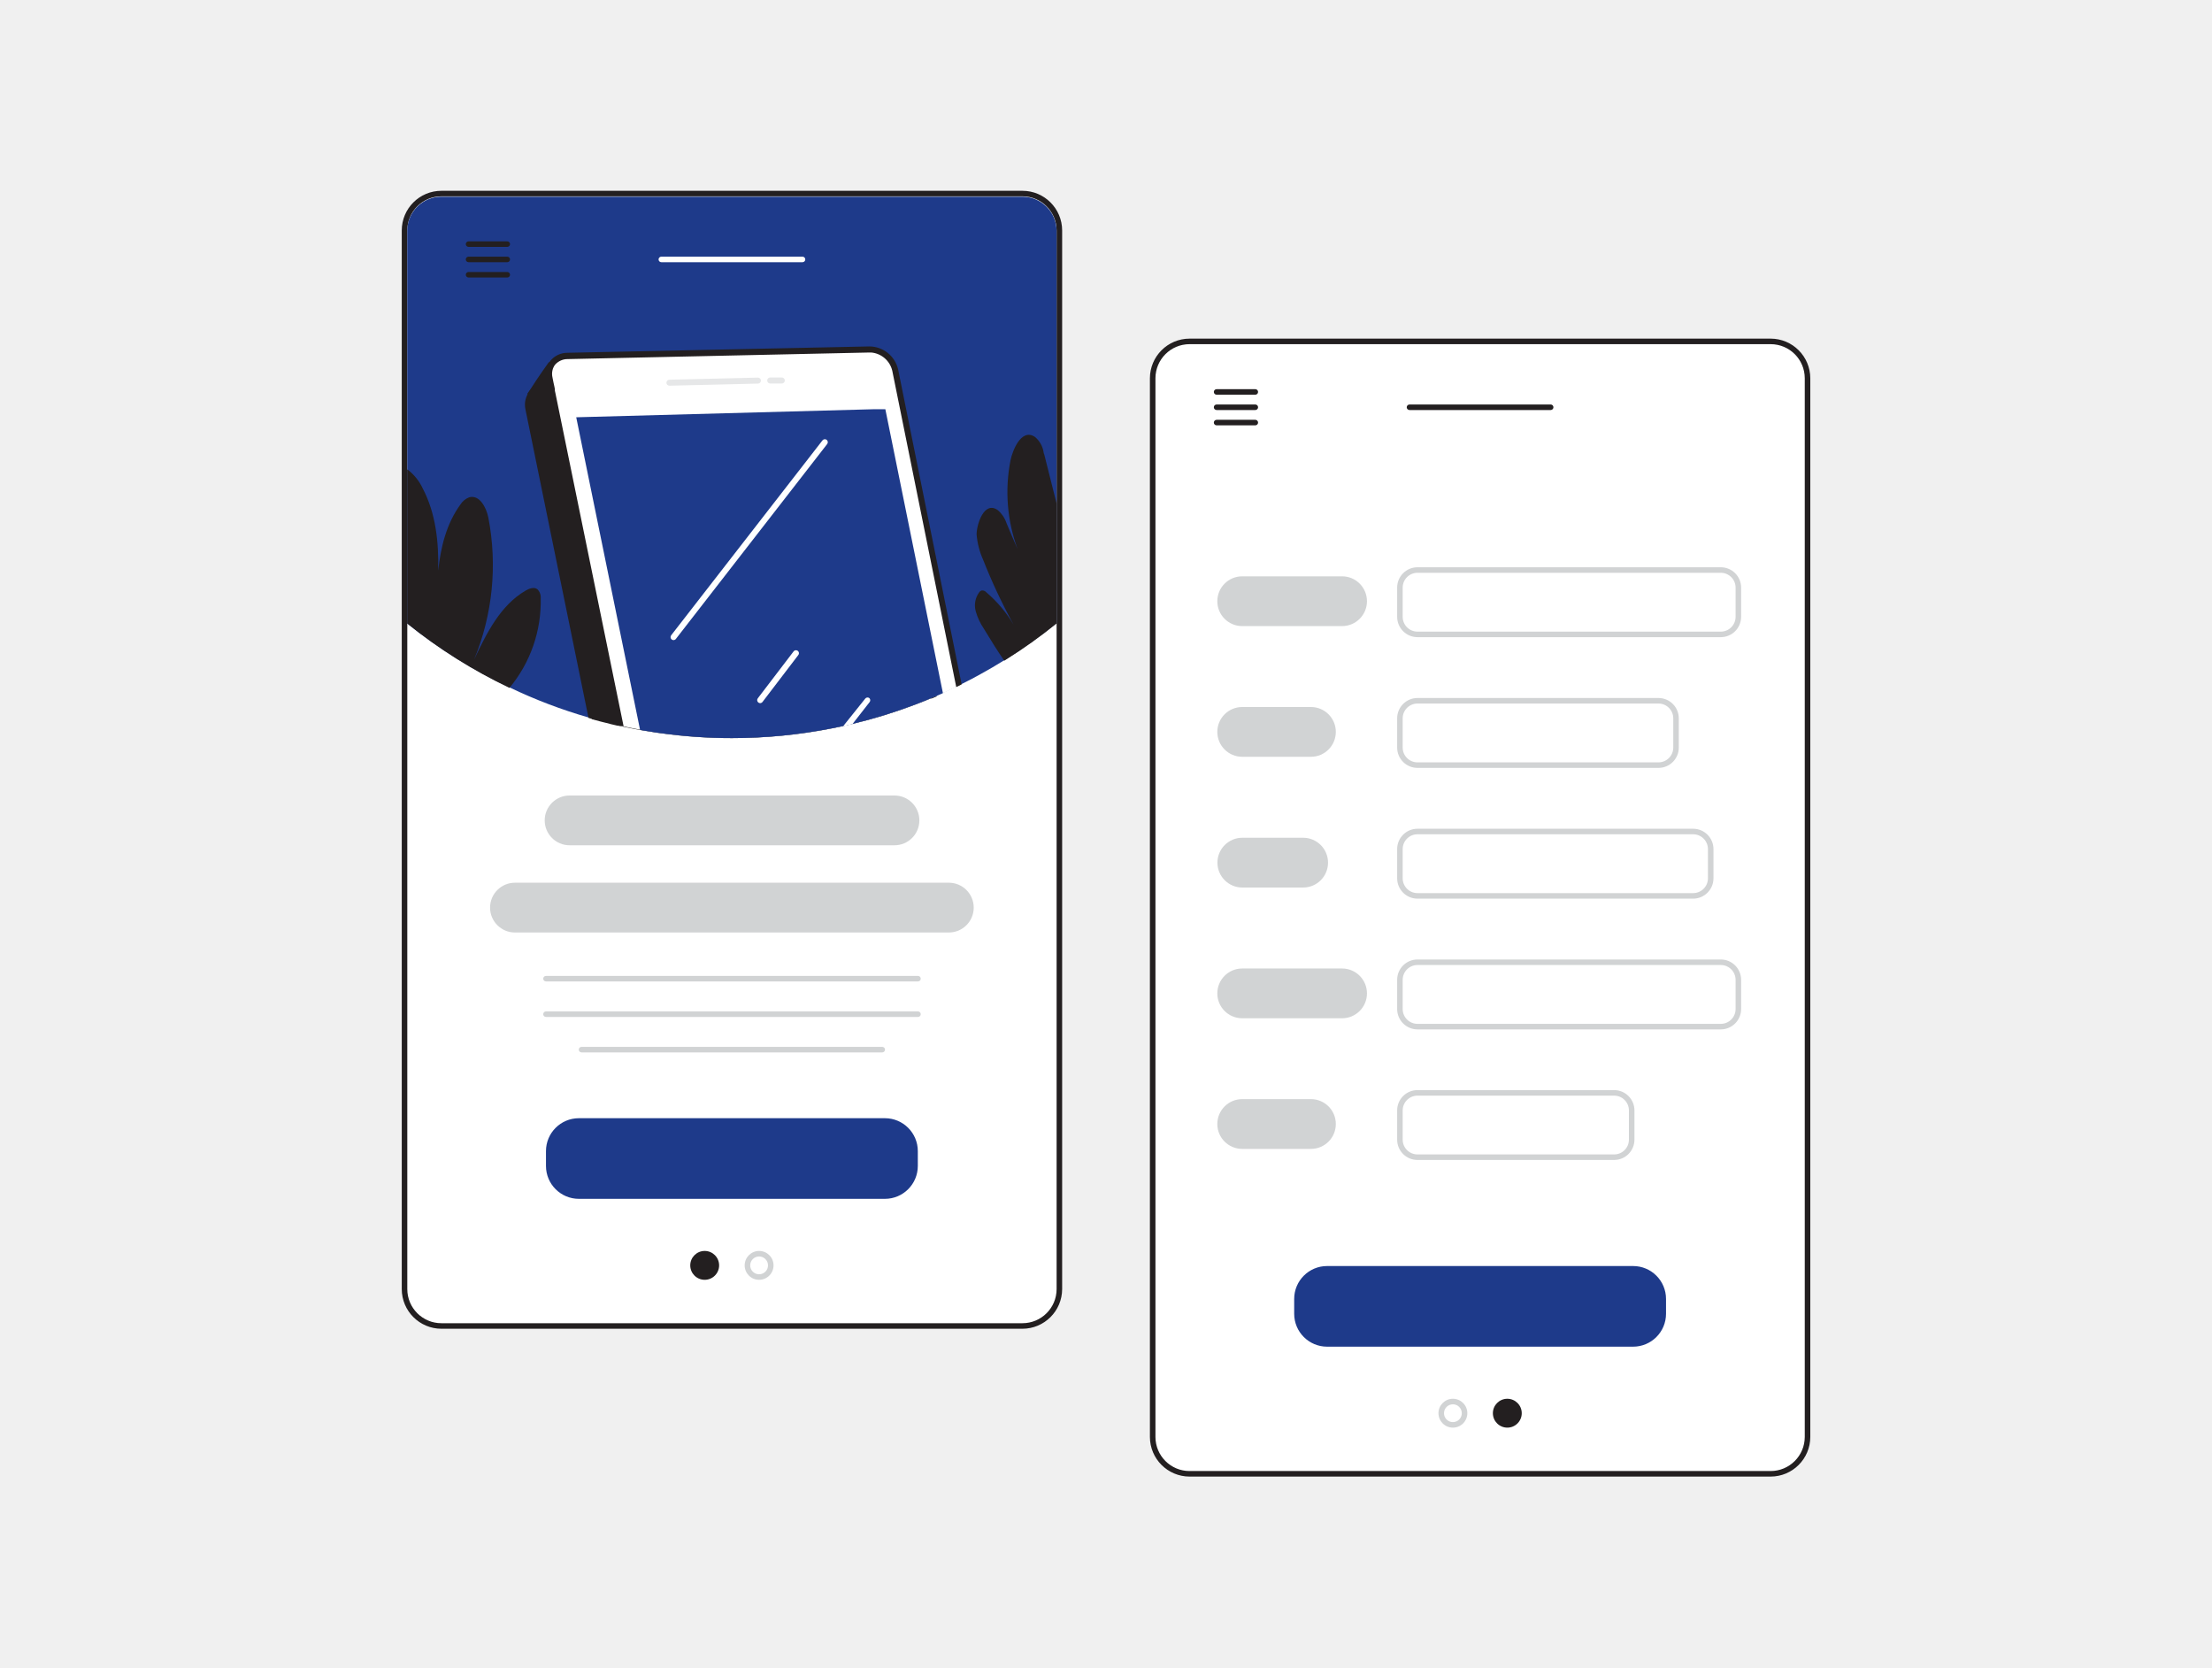
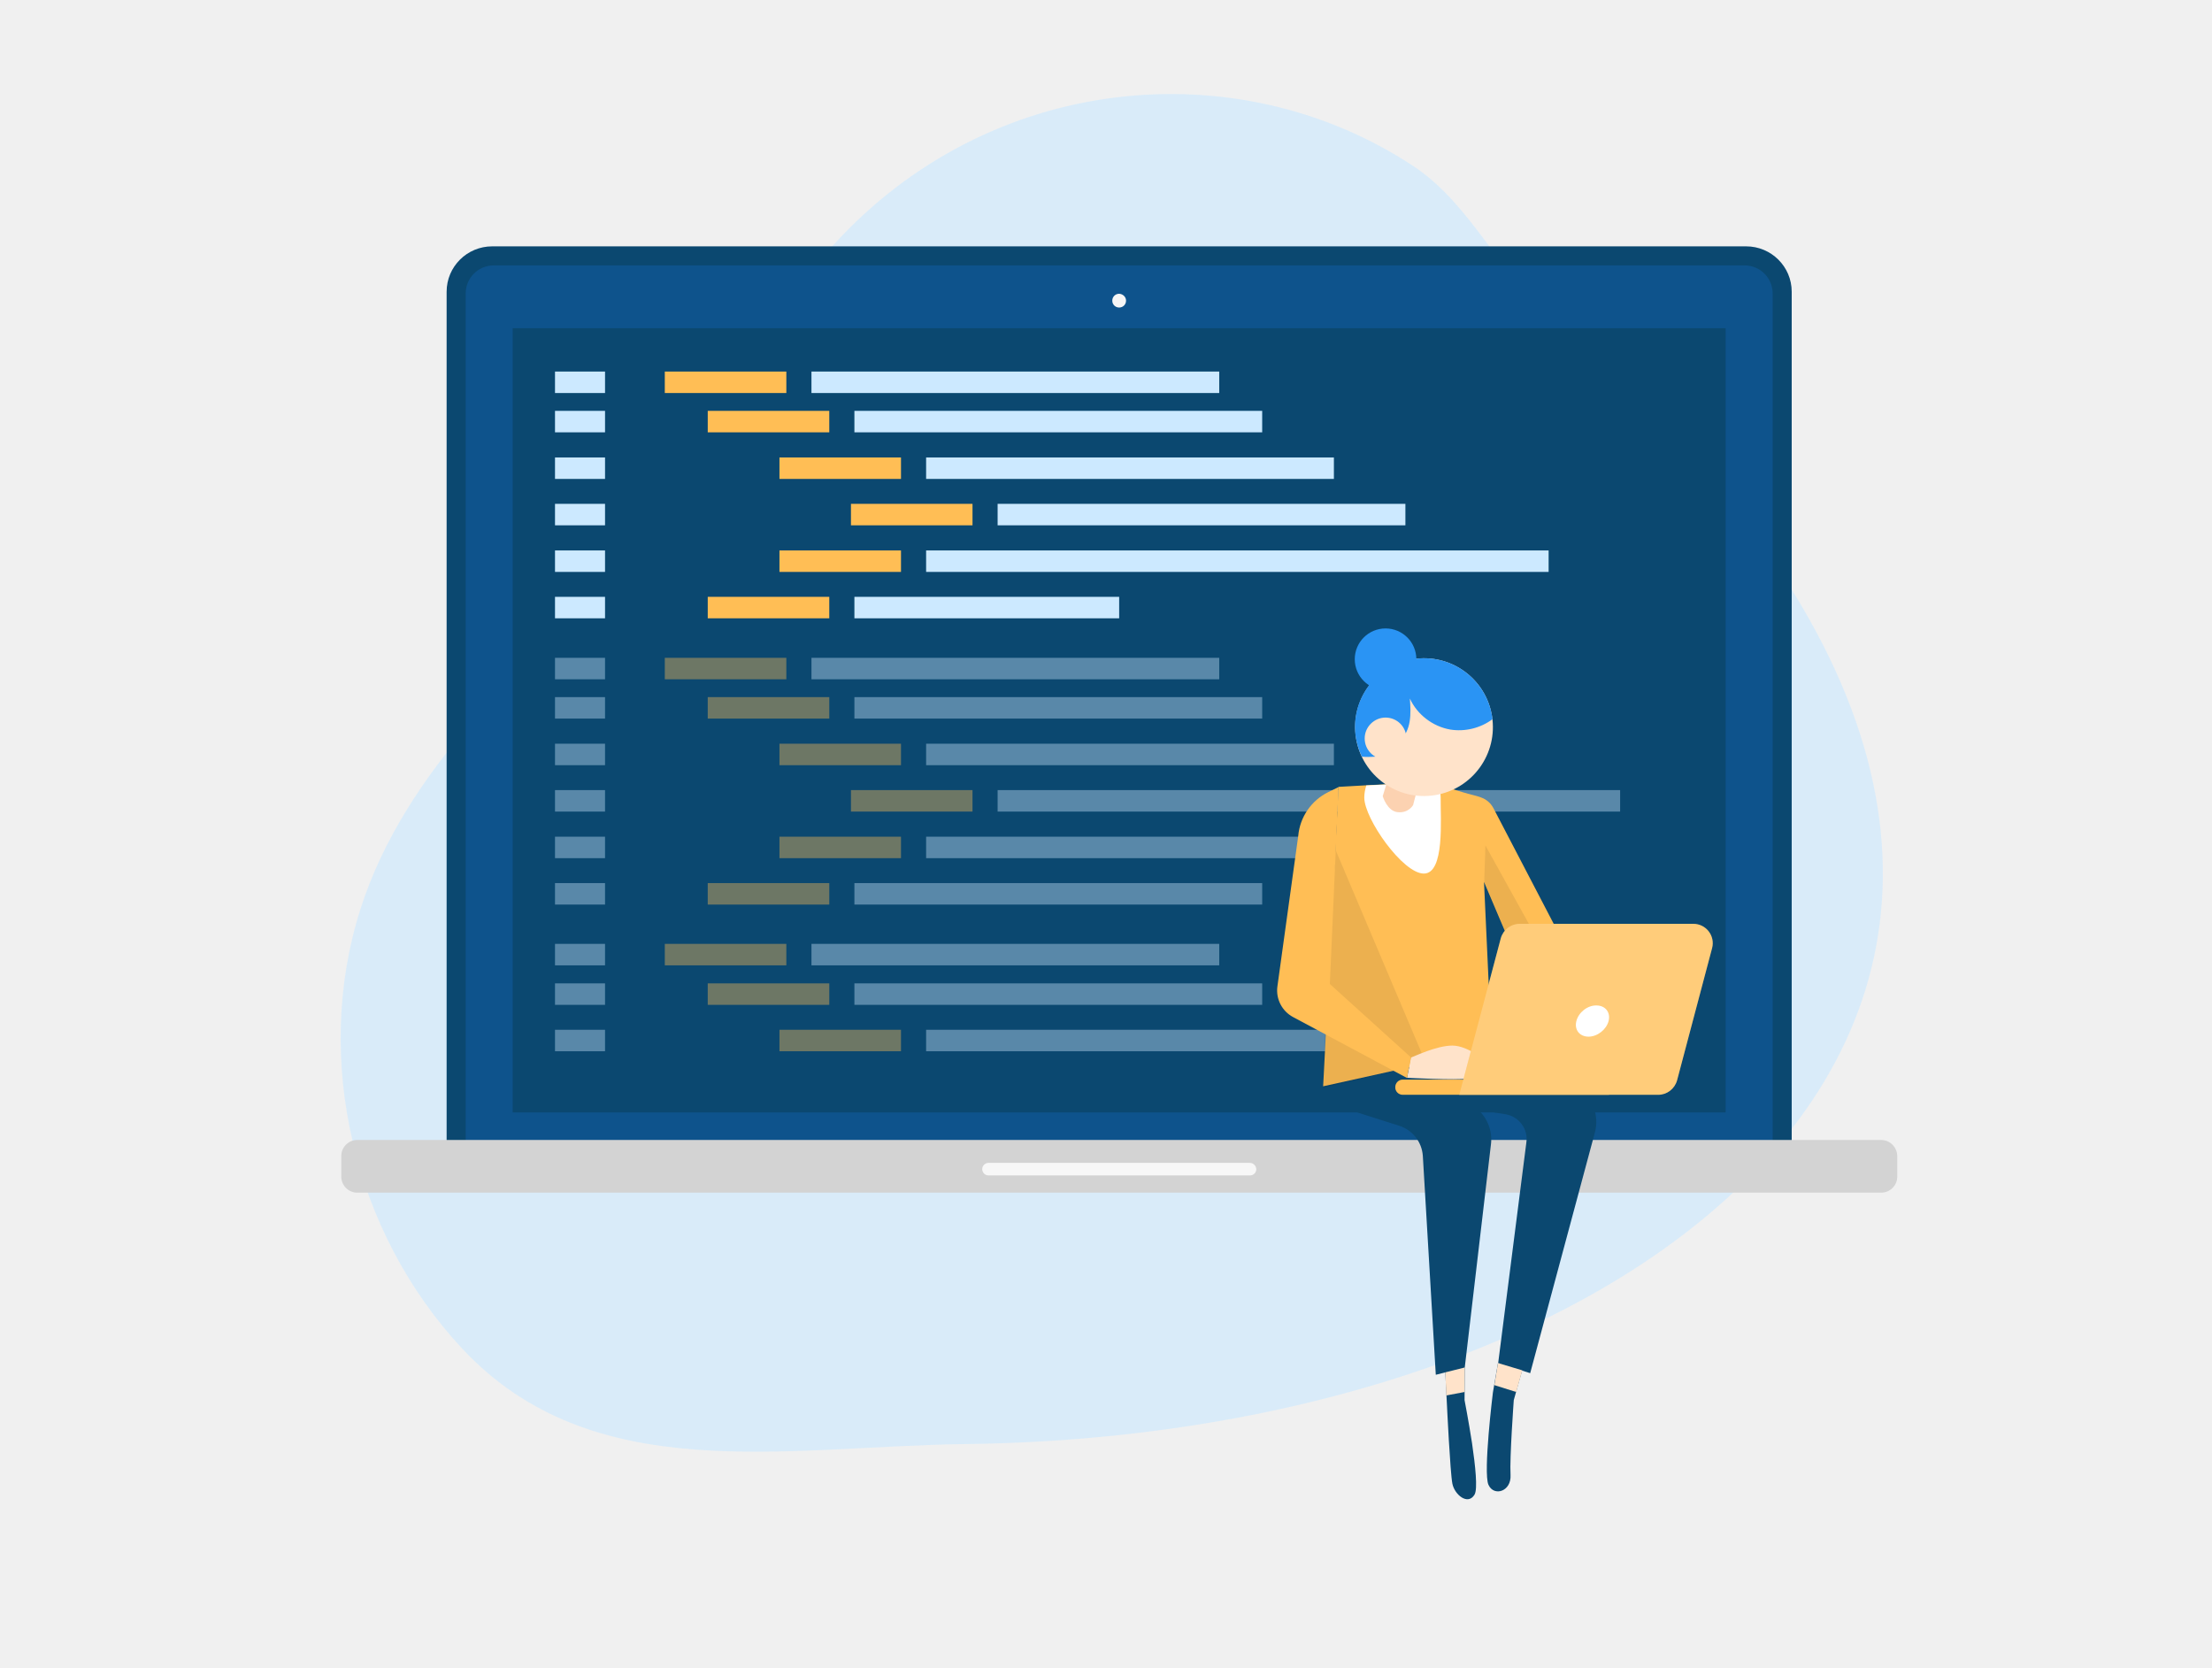
- <svg xmlns="http://www.w3.org/2000/svg" viewBox="0 0 400 300" width="406" height="306" class="illustration styles_illustrationTablet__1DWOa">
-   <g id="_247_landing_page_flatline" data-name="#247_landing_page_flatline">
-     <path d="M191.07,40.93V232.35a6.18,6.18,0,0,1-6.18,6.17H79.82a6.17,6.17,0,0,1-6.17-6.17V40.93a6.17,6.17,0,0,1,6.17-6.17H184.89A6.18,6.18,0,0,1,191.07,40.93Z" fill="#fff" />
-     <path d="M184.89,34.76a6.18,6.18,0,0,1,6.18,6.17V232.35a6.18,6.18,0,0,1-6.18,6.17H79.82a6.17,6.17,0,0,1-6.17-6.17V40.93a6.17,6.17,0,0,1,6.17-6.17H184.89m0-1H79.82a7.17,7.17,0,0,0-7.17,7.17V232.35a7.18,7.18,0,0,0,7.17,7.17H184.89a7.19,7.19,0,0,0,7.18-7.17V40.93a7.18,7.18,0,0,0-7.18-7.17Z" fill="#231f20" />
-     <path d="M191.06,40.92v71a92.07,92.07,0,0,1-9.21,6.57l-.26.16c-1.38.86-2.79,1.69-4.22,2.47-1.13.64-2.28,1.24-3.44,1.81l-.05,0-.45.23h0l-.48.23c-.76.37-1.52.72-2.29,1.07l-.12,0-.33.15-.44.19-.15.07-.17.07-.11.05-.2.08-.2.08c-.09,0-.19.08-.28.12l-.22.09c-.4.18-.79.34-1.19.5l-.94.37-.44.17-.44.17a92.34,92.34,0,0,1-11.26,3.46l-1.68.38-.5.11c-.49.11-1,.21-1.48.3a93.36,93.36,0,0,1-18.13,1.77,92.91,92.91,0,0,1-12.89-.89c-.6-.08-1.2-.16-1.79-.27l-.83-.13-.5-.08-.51-.09h-.08l-1-.19-.56-.11a5.41,5.41,0,0,1-.58-.12l-.83-.17-.49-.11-.08,0c-.15,0-.3-.06-.44-.09l-.15,0a2.22,2.22,0,0,1-.37-.09c-.54-.12-1.08-.25-1.61-.4l-.58-.14-.59-.15-.87-.24-.59-.16-.59-.16a91.56,91.56,0,0,1-14.28-5.43A93,93,0,0,1,73.64,112v-71a6.17,6.17,0,0,1,6.17-6.17H184.88A6.18,6.18,0,0,1,191.06,40.92Z" fill="#1e3a8a" />
-     <path d="M91.73,43.9h-7a.5.5,0,0,1-.5-.5.51.51,0,0,1,.5-.5h7a.5.5,0,0,1,.5.5A.5.5,0,0,1,91.73,43.9Z" fill="#231f20" />
-     <path d="M91.73,46.67h-7a.5.5,0,0,1,0-1h7a.5.5,0,0,1,0,1Z" fill="#231f20" />
-     <path d="M91.73,49.44h-7a.5.5,0,0,1,0-1h7a.5.5,0,1,1,0,1Z" fill="#231f20" />
-     <path d="M161.73,152.1H103a4.5,4.5,0,1,1,0-9h58.75a4.5,4.5,0,0,1,0,9Z" fill="#d1d3d4" />
-     <path d="M171.58,167.87H93.12a4.5,4.5,0,0,1,0-9h78.46a4.5,4.5,0,1,1,0,9Z" fill="#d1d3d4" />
-     <path d="M166,176.72H98.73a.5.5,0,0,1-.5-.5.5.5,0,0,1,.5-.5H166a.5.5,0,0,1,.5.5A.5.5,0,0,1,166,176.72Z" fill="#d1d3d4" />
-     <path d="M166,183.14H98.73a.5.5,0,0,1-.5-.5.5.5,0,0,1,.5-.5H166a.5.5,0,0,1,.5.5A.5.5,0,0,1,166,183.14Z" fill="#d1d3d4" />
-     <path d="M159.54,189.55H105.16a.5.5,0,0,1-.5-.5.5.5,0,0,1,.5-.5h54.38a.5.5,0,0,1,.5.5A.5.5,0,0,1,159.54,189.55Z" fill="#d1d3d4" />
-     <rect x="98.73" y="201.45" width="67.24" height="14.58" rx="5.95" fill="#1e3a8a" />
-     <circle cx="127.43" cy="228.06" r="2.11" fill="#231f20" />
-     <path d="M127.43,230.67a2.61,2.61,0,1,1,2.61-2.61A2.61,2.61,0,0,1,127.43,230.67Zm0-4.22a1.61,1.61,0,1,0,1.61,1.61A1.61,1.61,0,0,0,127.43,226.45Z" fill="#231f20" />
-     <path d="M137.27,230.67a2.61,2.61,0,1,1,2.61-2.61A2.61,2.61,0,0,1,137.27,230.67Zm0-4.22a1.61,1.61,0,1,0,1.61,1.61A1.61,1.61,0,0,0,137.27,226.45Z" fill="#d1d3d4" />
-     <path d="M145.12,46.67H119.59a.5.5,0,0,1,0-1h25.53a.5.5,0,0,1,0,1Z" fill="#fff" />
-     <path d="M95.86,70.74s1.44-2.33,3.73-5.52c0,0,6.33,5.35,6.29,5.07S95.86,70.74,95.86,70.74Z" fill="#231f20" />
-     <path d="M106,69.77c-.08,0-.23-.16-.43-.29s-.41-.33-.68-.53l-.63-.53c-1.1-.9-2.55-2.08-3.93-3.26l-.4-.33,0,0a.5.5,0,0,0-.41-.11.25.25,0,0,0-.16,0,.54.54,0,0,0-.21.16c-1.68,2.35-2.92,4.25-3.44,5.08l0,0a0,0,0,0,1,0,0,1.64,1.64,0,0,0-.17.26s-.07.1-.12.16a1.17,1.17,0,0,0,0,.11.62.62,0,0,0,.07.44.57.57,0,0,0,.42.26h.08l.3,0L99.49,71l.54,0a5,5,0,0,1,.54,0c2.57-.16,4.67-.26,5.11-.2a.41.41,0,0,0,.46,0,.53.53,0,0,0,.27-.56C106.39,70,106.37,69.87,106,69.77Zm-6.22.14-.55,0-2.09.16h-.28c.14-.21.29-.46.48-.73s.31-.47.49-.74l.89-1.32.52-.74c.14-.19.28-.38.41-.58l.2.15,2.73,2.31.63.5.65.54.24.19c-.87,0-2.09.08-3.79.19Z" fill="#231f20" />
-     <path d="M168.91,125.28c-.09,0-.19.08-.28.12l-.22.09c-.4.18-.79.34-1.19.5l-.94.37-.44.17-.44.17a92.34,92.34,0,0,1-11.26,3.46l-1.68.38-.5.11c-.49.11-1,.21-1.48.3a93.36,93.36,0,0,1-18.13,1.77,92.91,92.91,0,0,1-12.89-.89c-.6-.08-1.2-.16-1.79-.27l-.83-.13-.5-.08-.51-.09h-.08l-1-.19-.56-.11a5.41,5.41,0,0,1-.58-.12l-.83-.17-.49-.11-.08,0c-.15,0-.3-.06-.44-.09l-.15,0a2.22,2.22,0,0,1-.37-.09c-.54-.12-1.08-.25-1.61-.4l-.58-.14-.59-.15-.87-.24-.59-.16L95.53,73.09a3.54,3.54,0,0,1,.11-1.87,5,5,0,0,1,.21-.48h0a.21.21,0,0,1,0-.06L96,70.5h0a3.17,3.17,0,0,1,1.37-1.1,3.68,3.68,0,0,1,1.47-.32h1.34l3.06-.08h1.68l15.64-.34h0l17-.35h0l1.2,0,3.12-.06h0l11.54-.25a4.82,4.82,0,0,1,4.62,3.74l.33,1.59Z" fill="#231f20" />
-     <path d="M158.94,73.23l-.35-1.68a5.35,5.35,0,0,0-5.17-4.16l-11.66.24-2.89.08h0l-1.42,0h0l-16.68.34h0l-16.44.34-.82,0h0l-.84,0-2.55,0H98.82a4.35,4.35,0,0,0-1,.11A3.85,3.85,0,0,0,97,69a3.65,3.65,0,0,0-1.29,1l0,0a0,0,0,0,1,0,0,1.64,1.64,0,0,0-.17.26s-.07.1-.12.16a1.17,1.17,0,0,0,0,.11A3.91,3.91,0,0,0,95,73.2l11.42,55.87.59.16.59.16L96.05,73a3,3,0,0,1,.15-1.73,2.49,2.49,0,0,1,.33-.57,0,0,0,0,0,0,0l0,0a2.1,2.1,0,0,1,.61-.54,3,3,0,0,1,1.67-.5h.36l.54,0h.55l3.6-.08.86,0h.85l47.85-1a1.41,1.41,0,0,1,.29,0,4.27,4.27,0,0,1,3.8,3.3l.3,1.49,10.57,52.23.22-.09c.09,0,.19-.07.28-.12l.2-.08.2-.08.11-.05Z" fill="#231f20" />
-     <path d="M173.43,123.23h0l-.48.23c-.76.37-1.52.72-2.29,1.07l-.12,0-.33.15-.44.19-.15.07-.17.07-.11.05-.2.08-.2.08c-.09,0-.19.08-.28.12l-.22.09c-.4.18-.79.34-1.19.5l-.94.37-.44.17-.44.17a92.34,92.34,0,0,1-11.26,3.46l-1.68.38-.5.11c-.49.11-1,.21-1.48.3a93.36,93.36,0,0,1-18.13,1.77,92.91,92.91,0,0,1-12.89-.89c-.6-.08-1.2-.16-1.79-.27l-.83-.13-.5-.08-.51-.09h-.08l-1-.19-.56-.11a5.41,5.41,0,0,1-.58-.12l-.83-.17-.49-.11-.08,0L100,71l-.11-.54h0l-.11-.55-.07-.31-.11-.54-.11-.54-.18-.91a3,3,0,0,1-.07-1,3.5,3.5,0,0,1,.37-1.3,0,0,0,0,1,0,0,2.39,2.39,0,0,1,.31-.45,3.44,3.44,0,0,1,2.68-1.25l54.6-1.14a4.8,4.8,0,0,1,4.63,3.73Z" fill="#fff" />
-     <path d="M162.41,66.06a5.37,5.37,0,0,0-5.18-4.16l-54.6,1.15a4,4,0,0,0-3.11,1.45c-.06.08-.11.16-.16.24a3.71,3.71,0,0,0-.61,2.59,1.85,1.85,0,0,0,.06.39l.17.81.1.53.12.56.06.33.11.54h0l.12.54,12.12,59.37.15,0c.14,0,.29.07.44.09l.08,0,.49.11L100.57,71l-.11-.55-.12-.54,0-.3-.11-.54-.12-.54-.2-1a2.88,2.88,0,0,1,0-1.34,2.25,2.25,0,0,1,.19-.53,1.93,1.93,0,0,1,.29-.47,3,3,0,0,1,2.3-1L157.26,63c.09,0,.18,0,.28,0a4.3,4.3,0,0,1,3.81,3.29l11.57,57.2.48-.23h0l.45-.23.05,0Z" fill="#231f20" />
-     <path d="M170.51,124.59l-.33.15-.44.19-.15.07-.17.07-.11.05-.2.08-.2.08c-.09,0-.19.08-.28.12l-.22.09c-.4.18-.79.34-1.19.5l-.94.37-.44.17-.44.17a92.34,92.34,0,0,1-11.26,3.46l-1.68.38-.5.11c-.49.11-1,.21-1.48.3a93.36,93.36,0,0,1-18.13,1.77,92.91,92.91,0,0,1-12.89-.89c-.6-.08-1.2-.16-1.79-.27l-.83-.13-.5-.08-.51-.09h-.08L104.2,74.71l53.64-1.45h.55l.55,0,1.16,0Z" fill="#1e3a8a" />
-     <path d="M121.05,69a.54.54,0,0,1,0-1.08l16-.38a.54.54,0,0,1,.55.53.54.54,0,0,1-.53.55l-16,.38Z" fill="#e6e7e8" />
-     <path d="M139.24,68.6a.55.55,0,0,1-.51-.53.54.54,0,0,1,.53-.55l2.11,0a.54.54,0,0,1,.55.52.54.54,0,0,1-.52.56l-2.12,0Z" fill="#e6e7e8" />
-     <path d="M121.76,115a.58.58,0,0,1-.3-.11.55.55,0,0,1-.09-.76l27.36-35.24a.54.54,0,0,1,.76-.1.55.55,0,0,1,.09.76l-27.36,35.24A.54.54,0,0,1,121.76,115Z" fill="#fff" />
-     <path d="M157.26,126.2l-3.12,4-1.68.38,4-5a.53.53,0,0,1,.75-.09A.54.54,0,0,1,157.26,126.2Z" fill="#fff" />
-     <path d="M137.43,126.4a.61.61,0,0,1-.29-.11.54.54,0,0,1-.11-.76l6.45-8.45a.54.54,0,1,1,.85.66l-6.44,8.44A.54.54,0,0,1,137.43,126.4Z" fill="#fff" />
-     <path d="M92.13,123.64A93,93,0,0,1,73.64,112V84.12a9.11,9.11,0,0,1,2.78,3.41c2.39,4.55,2.93,9.71,2.82,14.91.46-4.31,1.5-8.48,4-11.93a3.26,3.26,0,0,1,1.61-1.33c1.83-.52,3.09,1.81,3.46,3.68a44.93,44.93,0,0,1-2.58,25.67c2.25-4.77,4.76-9.83,9.32-12.48.65-.38,1.51-.7,2.12-.25a2.06,2.06,0,0,1,.61,1.62A24.49,24.49,0,0,1,92.13,123.64Z" fill="#231f20" />
-     <path d="M191.06,90.29V112a92.07,92.07,0,0,1-9.21,6.57l-.26.16c-1.28-1.89-2.5-3.83-3.67-5.78a10.79,10.79,0,0,1-1.49-3.21,4,4,0,0,1,.63-3.37.82.82,0,0,1,.51-.35,1,1,0,0,1,.79.34,23.17,23.17,0,0,1,4.94,5.87,101.89,101.89,0,0,1-5.53-11.78,13.82,13.82,0,0,1-1.17-4.57c0-1.76,1.35-6.15,3.84-4.37A5.24,5.24,0,0,1,182,93.83c.65,1.56,1.3,3.13,2,4.68a29.74,29.74,0,0,1-1.27-16c.32-1.63,1.89-5.87,4.39-4.27A4.44,4.44,0,0,1,188.71,81c0,.17.09.33.14.49C189.59,84.42,190.32,87.36,191.06,90.29Z" fill="#231f20" />
-     <rect x="208.94" y="61.49" width="117.42" height="203.76" rx="6.17" fill="#fff" />
-     <path d="M320.19,61.49a6.17,6.17,0,0,1,6.17,6.17V259.08a6.18,6.18,0,0,1-6.17,6.17H215.11a6.17,6.17,0,0,1-6.17-6.17V67.66a6.17,6.17,0,0,1,6.17-6.17H320.19m0-1H215.11a7.18,7.18,0,0,0-7.17,7.17V259.08a7.18,7.18,0,0,0,7.17,7.17H320.19a7.18,7.18,0,0,0,7.17-7.17V67.66a7.18,7.18,0,0,0-7.17-7.17Z" fill="#231f20" />
-     <path d="M227,70.63h-7a.5.5,0,0,1-.5-.5.5.5,0,0,1,.5-.5h7a.5.5,0,0,1,.5.5A.5.5,0,0,1,227,70.63Z" fill="#231f20" />
-     <path d="M227,73.4h-7a.5.5,0,0,1-.5-.5.5.5,0,0,1,.5-.5h7a.5.5,0,0,1,.5.5A.5.5,0,0,1,227,73.4Z" fill="#231f20" />
-     <path d="M227,76.17h-7a.5.5,0,0,1,0-1h7a.5.5,0,0,1,0,1Z" fill="#231f20" />
-     <rect x="234.03" y="228.18" width="67.24" height="14.58" rx="5.95" fill="#1e3a8a" />
-     <path d="M242.69,112.47H224.63a4.5,4.5,0,0,1,0-9h18.06a4.5,4.5,0,0,1,0,9Z" fill="#d1d3d4" />
-     <path d="M311.17,114.47H256.33a3.68,3.68,0,0,1-3.68-3.67v-5.29a3.68,3.68,0,0,1,3.68-3.68h54.84a3.68,3.68,0,0,1,3.68,3.68v5.29A3.68,3.68,0,0,1,311.17,114.47Zm-54.84-11.64a2.68,2.68,0,0,0-2.68,2.68v5.29a2.68,2.68,0,0,0,2.68,2.67h54.84a2.68,2.68,0,0,0,2.68-2.67v-5.29a2.68,2.68,0,0,0-2.68-2.68Z" fill="#d1d3d4" />
-     <path d="M237.06,136.1H224.63a4.5,4.5,0,0,1,0-9h12.43a4.5,4.5,0,0,1,0,9Z" fill="#d1d3d4" />
-     <path d="M299.91,138.11H256.33a3.68,3.68,0,0,1-3.68-3.67v-5.29a3.68,3.68,0,0,1,3.68-3.68h43.58a3.68,3.68,0,0,1,3.67,3.68v5.29A3.68,3.68,0,0,1,299.91,138.11Zm-43.58-11.64a2.68,2.68,0,0,0-2.68,2.68v5.29a2.68,2.68,0,0,0,2.68,2.67h43.58a2.68,2.68,0,0,0,2.67-2.67v-5.29a2.68,2.68,0,0,0-2.67-2.68Z" fill="#d1d3d4" />
-     <path d="M235.65,159.74h-11a4.5,4.5,0,0,1,0-9h11a4.5,4.5,0,0,1,0,9Z" fill="#d1d3d4" />
-     <path d="M306.17,161.75H256.33a3.68,3.68,0,0,1-3.68-3.68v-5.29a3.68,3.68,0,0,1,3.68-3.67h49.84a3.68,3.68,0,0,1,3.68,3.67v5.29A3.68,3.68,0,0,1,306.17,161.75Zm-49.84-11.64a2.68,2.68,0,0,0-2.68,2.67v5.29a2.68,2.68,0,0,0,2.68,2.68h49.84a2.68,2.68,0,0,0,2.68-2.68v-5.29a2.68,2.68,0,0,0-2.68-2.67Z" fill="#d1d3d4" />
-     <path d="M242.69,183.38H224.63a4.5,4.5,0,0,1,0-9h18.06a4.5,4.5,0,0,1,0,9Z" fill="#d1d3d4" />
-     <path d="M311.17,185.39H256.33a3.68,3.68,0,0,1-3.68-3.68v-5.29a3.68,3.68,0,0,1,3.68-3.67h54.84a3.68,3.68,0,0,1,3.68,3.67v5.29A3.68,3.68,0,0,1,311.17,185.39Zm-54.84-11.64a2.68,2.68,0,0,0-2.68,2.67v5.29a2.68,2.68,0,0,0,2.68,2.68h54.84a2.68,2.68,0,0,0,2.68-2.68v-5.29a2.68,2.68,0,0,0-2.68-2.67Z" fill="#d1d3d4" />
-     <path d="M237.06,207H224.63a4.5,4.5,0,0,1,0-9h12.43a4.5,4.5,0,0,1,0,9Z" fill="#d1d3d4" />
-     <path d="M291.89,209H256.33a3.67,3.67,0,0,1-3.68-3.67v-5.29a3.67,3.67,0,0,1,3.68-3.67h35.56a3.67,3.67,0,0,1,3.67,3.67v5.29A3.67,3.67,0,0,1,291.89,209Zm-35.56-11.63a2.68,2.68,0,0,0-2.68,2.67v5.29a2.68,2.68,0,0,0,2.68,2.67h35.56a2.67,2.67,0,0,0,2.67-2.67v-5.29a2.67,2.67,0,0,0-2.67-2.67Z" fill="#d1d3d4" />
-     <circle cx="272.57" cy="254.79" r="2.11" fill="#231f20" />
-     <path d="M272.57,257.4a2.61,2.61,0,1,1,2.61-2.61A2.61,2.61,0,0,1,272.57,257.4Zm0-4.22a1.61,1.61,0,1,0,1.61,1.61A1.61,1.61,0,0,0,272.57,253.18Z" fill="#231f20" />
-     <path d="M262.73,257.4a2.61,2.61,0,1,1,2.61-2.61A2.61,2.61,0,0,1,262.73,257.4Zm0-4.22a1.61,1.61,0,1,0,1.61,1.61A1.61,1.61,0,0,0,262.73,253.18Z" fill="#d1d3d4" />
-     <path d="M280.41,73.4H254.88a.5.5,0,0,1-.5-.5.51.51,0,0,1,.5-.5h25.53a.5.5,0,0,1,.5.5A.5.5,0,0,1,280.41,73.4Z" fill="#231f20" />
-   </g>
+ <svg xmlns="http://www.w3.org/2000/svg" width="406" height="306" enable-background="new 0 0 823 823" viewBox="0 0 823 823" id="software-engineer">
+   <path fill="#cce9ff" d="M563.1 81.9C476 24.5 353.6 36.1 276.6 121.3c-42.1 46.6-59.2 110.7-102.9 156.3-49.2 51.4-108 101.3-130.3 171.3-23.7 74.4-2.9 159.7 50.1 216.6 64.5 69.2 159.3 48.4 248.9 47.3C709.3 708.2 982 463.3 635 161.4c-29-25.4-43.1-60.6-71.9-79.5z" opacity=".63" />
+   <path fill="#0b4870" d="M727.5 121.6h-619c-12.4 0-22.5 10-22.5 22.4v426.3h664V144c0-12.4-10.1-22.4-22.5-22.4z" />
+   <path fill="#0e538c" d="M726.7 131H109.3c-7.7 0-13.9 6.2-13.9 13.9V564h645.2V144.9c0-7.7-6.2-13.9-13.9-13.9z" />
+   <path fill="#0b4870" d="M118.6 162h598.8v387.1H118.6z" />
+   <path fill="#f6f6f6" d="M421.4 148.4c0 1.9-1.5 3.4-3.4 3.4s-3.4-1.5-3.4-3.4 1.5-3.4 3.4-3.4c1.9.1 3.4 1.6 3.4 3.4z" />
+   <path fill="#ffbe55" d="M193.7 183.4h60V194h-60z" />
+   <path fill="#cce9ff" d="M139.5 183.4h24.7V194h-24.7zM139.5 202.8h24.7v10.6h-24.7zM139.5 225.8h24.7v10.6h-24.7zM139.5 248.7h24.7v10.6h-24.7zM139.5 271.7h24.7v10.6h-24.7zM139.5 294.6h24.7v10.6h-24.7zM266.1 183.4h201.3V194H266.1z" />
+   <path fill="#ffbe55" d="M214.9 202.8h60v10.6h-60z" />
+   <path fill="#cce9ff" d="M287.3 202.8h201.3v10.6H287.3z" />
+   <path fill="#ffbe55" d="M250.3 225.8h60v10.6h-60z" />
+   <path fill="#cce9ff" d="M322.7 225.8H524v10.6H322.7z" />
+   <path fill="#ffbe55" d="M285.6 248.7h60v10.6h-60z" />
+   <path fill="#cce9ff" d="M358 248.7h201.3v10.6H358z" />
+   <path fill="#ffbe55" d="M250.3 271.7h60v10.6h-60z" />
+   <path fill="#cce9ff" d="M322.7 271.7H630v10.6H322.7z" />
+   <path fill="#ffbe55" d="M214.9 294.6h60v10.6h-60z" />
+   <path fill="#cce9ff" d="M287.3 294.6H418v10.6H287.3z" />
+   <path fill="#ffbe55" d="M193.7 324.7h60v10.6h-60z" opacity=".4" />
+   <path fill="#cce9ff" d="M139.5 324.7h24.7v10.6h-24.7zM139.5 344.1h24.7v10.6h-24.7zM139.5 367.1h24.7v10.6h-24.7zM139.5 390h24.7v10.6h-24.7zM139.5 413h24.7v10.6h-24.7zM139.5 435.9h24.7v10.6h-24.7zM266.1 324.7h201.3v10.6H266.1z" opacity=".4" />
+   <path fill="#ffbe55" d="M214.9 344.1h60v10.6h-60z" opacity=".4" />
+   <path fill="#cce9ff" d="M287.3 344.1h201.3v10.6H287.3z" opacity=".4" />
+   <path fill="#ffbe55" d="M250.3 367.1h60v10.6h-60z" opacity=".4" />
+   <path fill="#cce9ff" d="M322.7 367.1H524v10.6H322.7z" opacity=".4" />
+   <path fill="#ffbe55" d="M193.7 465.9h60v10.6h-60z" opacity=".4" />
+   <path fill="#cce9ff" d="M139.5 465.9h24.7v10.6h-24.7zM139.5 485.4h24.7V496h-24.7zM139.5 508.3h24.7v10.6h-24.7zM266.1 465.9h201.3v10.6H266.1z" opacity=".4" />
+   <path fill="#ffbe55" d="M214.9 485.4h60V496h-60z" opacity=".4" />
+   <path fill="#cce9ff" d="M287.3 485.4h201.3V496H287.3z" opacity=".4" />
+   <path fill="#ffbe55" d="M250.3 508.3h60v10.6h-60z" opacity=".4" />
+   <path fill="#cce9ff" d="M322.7 508.3H524v10.6H322.7z" opacity=".4" />
+   <path fill="#ffbe55" d="M285.6 390h60v10.6h-60z" opacity=".4" />
+   <path fill="#cce9ff" d="M358 390h307.3v10.6H358z" opacity=".4" />
+   <path fill="#ffbe55" d="M250.3 413h60v10.6h-60z" opacity=".4" />
+   <path fill="#cce9ff" d="M322.7 413H524v10.6H322.7z" opacity=".4" />
+   <path fill="#ffbe55" d="M214.9 435.9h60v10.6h-60z" opacity=".4" />
+   <path fill="#cce9ff" d="M287.3 435.9h201.3v10.6H287.3z" opacity=".4" />
+   <path fill="#d3d3d3" d="M794.1 562.7H41.9c-4.3 0-7.9 3.5-7.9 7.9v10.2c0 4.3 3.5 7.9 7.9 7.9h752.3c4.3 0 7.9-3.5 7.9-7.9v-10.2c-.1-4.4-3.6-7.9-8-7.9z" />
+   <path fill="#f7f7f7" d="M482.5 574h-129c-1.7 0-3.1 1.4-3.1 3.1 0 1.7 1.4 3.1 3.1 3.1h129.1c1.7 0 3.1-1.4 3.1-3.1-.1-1.7-1.5-3.1-3.2-3.1z" />
+   <path fill="#0b4870" d="m588.6 675-.1 16.1s2 10.3 3.7 21.3c1.6 11 2.9 22.7 1.2 25.4-3.3 5.4-9.8 0-10.9-5.4-1.1-5.4-2.7-39.1-2.7-39.1l-1.1-21.7 9.9 3.4zM605 672.8l-2.5 14.5s-4.9 39.6-2.2 45.6 11.4 3.3 10.9-4.9c-.5-8.1 1.6-36.9 1.6-36.9l4.9-17.4-12.7-.9z" />
+   <path fill="#0b4870" d="m598.3 496.3-1.2 17.8 46 22.2c8.3 4.5 12.3 14.2 9.6 23.2l-31.8 118.3-15.8-5L619 564c1-6.7-3.6-12.9-10.3-14l-16.4-2.6-17.4-17.8 20.2 18.1c4.9 4.4 7.3 10.9 6.4 17.4L588.6 675l-14.3 3.6-6.4-108.1c-.5-6.9-5.1-12.7-11.6-14.8l-28.3-9c-4.5-2.7-7.3-7.6-7.5-12.9l1.2-38.1 76.6.6z" />
+   <path fill="#ffbe55" d="m518.7 536.2 7.6-147.8s31.4-1.9 40.8-1.9c5.1 0 13.8 2.4 20.7 4.6 6.5 2.1 11.8 1.9 15 7.9l51.5 98.8-31.7 3-10.6-12 5.4-8.1-19.3-45.4 3.8 82.5-83.2 18.4z" />
+   <path fill="#0f0f0f" d="M598.8 417.3 633 479l-10.6 12.5s-4.3.9-8.4-.5l-1.9-2.2 5.4-8.1-19.3-45.4.6-18z" opacity=".08" />
+   <path fill="#fff" d="M568.4 431.2c-10.4 0-29.4-27.1-29.4-37.5 0-2.1.4-4.1 1-6 9.7-.5 21.8-1.1 27.1-1.1 2.3 0 5.3.5 8.6 1.2.6 1.9 1 3.8 1 5.9-.1 10.4 2.1 37.5-8.3 37.5z" />
+   <path fill="#0f0f0f" d="m522.5 414-3.8 123.1 50.8-12.2z" opacity=".08" />
+   <path fill="#fcd2b1" d="M570.2 371.4c-.9 1.8-7.1 26-7.1 26s-2.2 4-7.5 3.5c-5.3-.4-7.5-7.9-7.5-7.9l9.3-30.4 12.8 8.8z" />
+   <path fill="#ffbcc6" d="M537.6 356.5c0 16.7 17.7 35.2 34.4 35.2s26-18.5 26-35.2c0-16.7-13.5-30.2-30.2-30.2-16.7-.1-30.2 13.5-30.2 30.2z" />
+   <circle cx="568.5" cy="358.9" r="34" fill="#ffe3ca" transform="rotate(-9.259 568.625 358.984)" />
+   <path fill="#ffe3ca" d="M562.1 522c1.3-.4 12.5-5.9 20.4-5.9 7.9 0 17.6 8.4 17.6 8.4s1.3 4.4-4 3.5c-5.3-.9.7 3.3.7 3.3s-.3.2-6.5 1.1c-6.2.9-30.2-.4-30.2-.4l2-10z" />
+   <path fill="#ffbe55" d="m526.3 388.5-4.3 97.2 40 36.2-1.9 10.2-56.3-30.1c-5.4-2.9-8.5-8.9-7.7-15l10.3-74.4c.8-9.3 6.5-17.5 14.8-21.6l5.1-2.5zM558 540.4h101.8v-7.5H558c-2.1 0-3.7 1.7-3.7 3.7-.1 2.1 1.6 3.8 3.7 3.8z" />
+   <path fill="#ffbe55" d="M585.9 540.4h98.2c4.3 0 8.1-2.9 9.3-7.1l17.3-65.3c1.6-6.1-3-12-9.3-12h-85.7c-4.3 0-8.1 2.9-9.3 7.1l-20.5 77.3z" />
+   <path fill="#fff" d="M585.9 540.4h98.2c4.3 0 8.1-2.9 9.3-7.1l17.3-65.3c1.6-6.1-3-12-9.3-12h-85.7c-4.3 0-8.1 2.9-9.3 7.1l-20.5 77.3z" opacity=".22" />
+   <path fill="#fff" d="M643.7 504c-1.1 4.3 1.6 7.7 6 7.7s8.8-3.5 9.9-7.7c1.1-4.3-1.6-7.7-6-7.7-4.4-.1-8.8 3.4-9.9 7.7z" />
+   <path fill="#2a94f4" d="M568.5 324.9c17.5 0 31.8 13.2 33.8 30.1-5.9 4.4-13.6 6.3-20.9 5.1-8.6-1.5-16.3-7.4-19.9-15.3.3 3.8.5 7.6-.1 11.3-.6 3.7-2.2 7.4-5.2 9.8-.2-2.6-.5-5.4-1.8-7.7-1.4-2.3-4.3-3.9-6.7-2.9-1.8.7-2.9 2.5-3.2 4.4-.3 1.9.2 3.8.9 5.6 1.1 2.8 2.7 5.4 4.7 7.5-4 .6-8.3 1.1-12.3.7-2.1-4.5-3.4-9.4-3.4-14.7 0-18.7 15.3-33.9 34.1-33.9z" />
+   <path fill="#ffe3ca" d="M539.2 364.5c0 5.7 4.6 10.3 10.3 10.3 5.7 0 10.3-4.6 10.3-10.3s-4.6-10.3-10.3-10.3c-5.6 0-10.3 4.6-10.3 10.3zM605 672.8l-1.8 10.9 10.8 3.4 3-10.7zM588.5 687.1l-9 1.7-.5-11.4 9.6-2.4z" />
+   <circle cx="549.5" cy="325.4" r="15.2" fill="#2a94f4" />
</svg>
